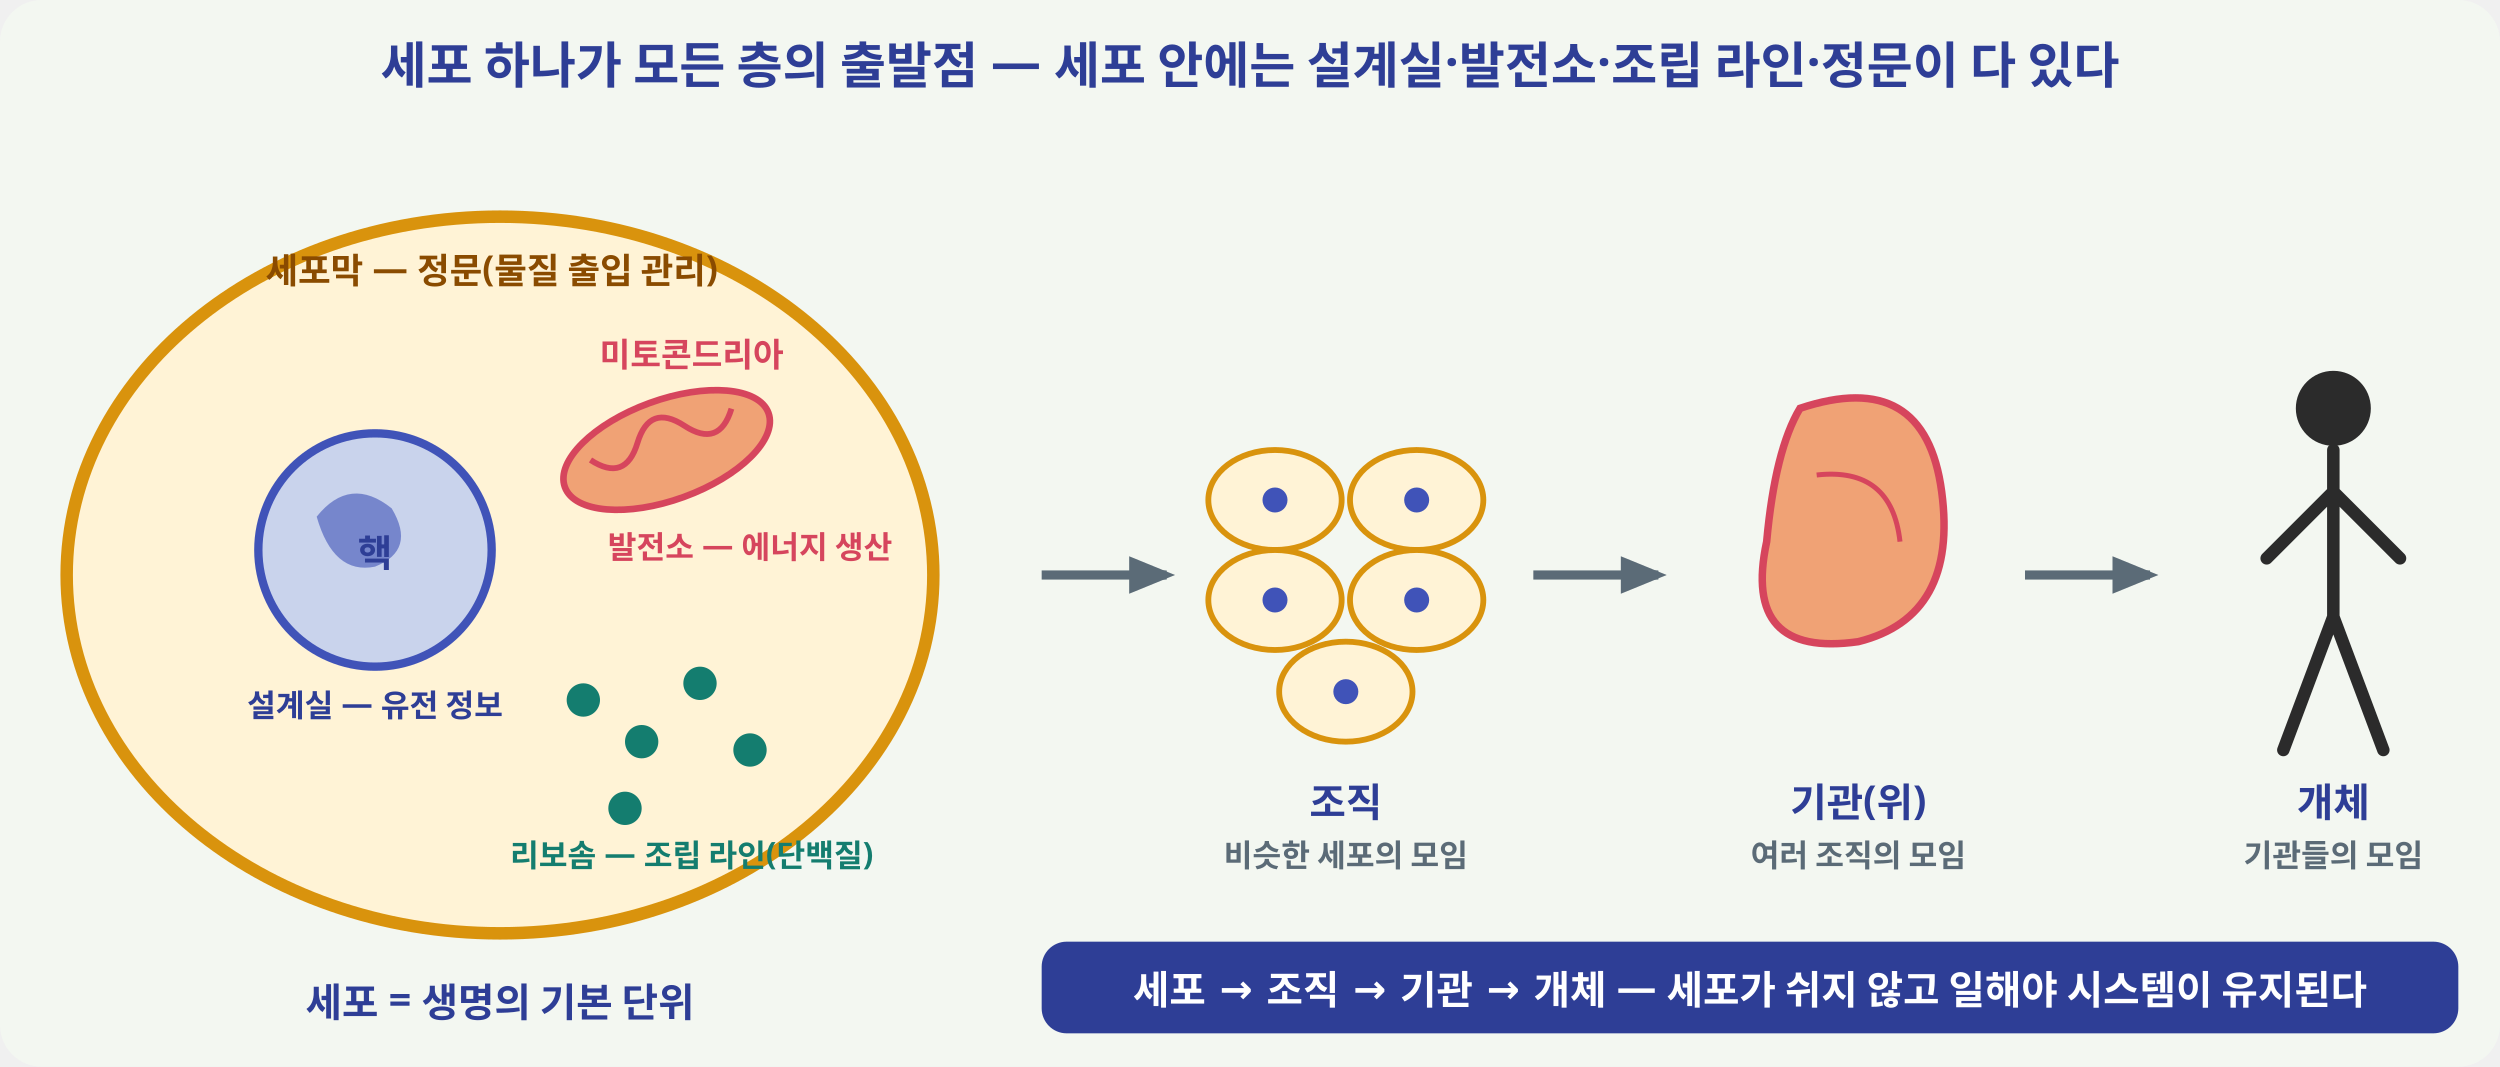
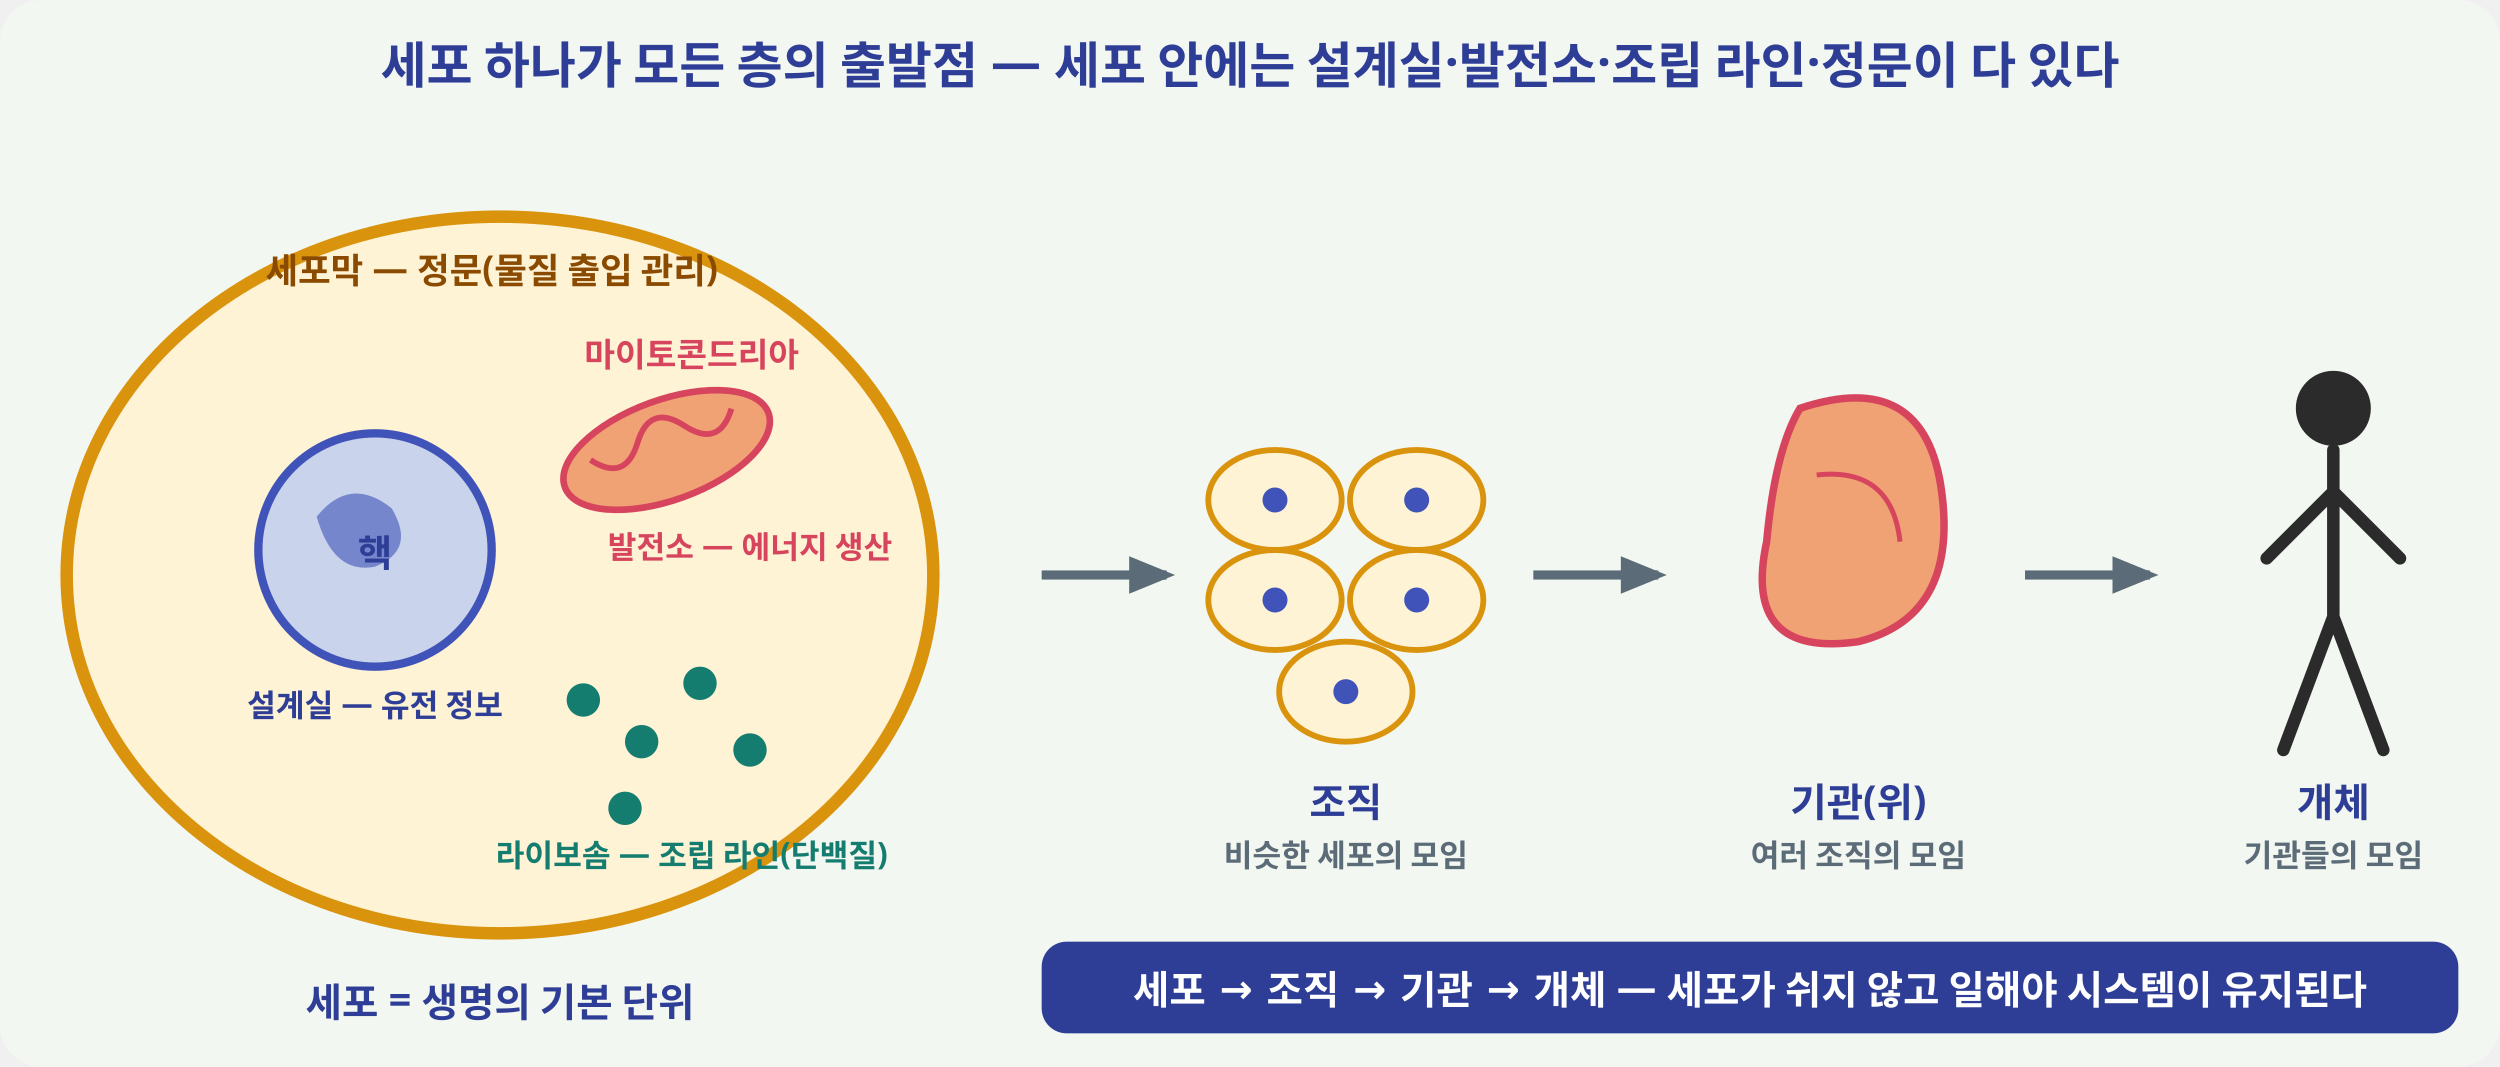
<svg width="600" height="256" viewBox="0 0 600 256" font-family="PC Sans">
  <defs>
    <marker id="axP-1305-01" markerUnits="userSpaceOnUse" markerWidth="11" markerHeight="9" refX="9" refY="4.5" orient="auto">
      <path d="M0,0 L11,4.5 L0,9 Z" fill="#5B6B77" />
    </marker>
  </defs>
  <rect width="600" height="256" rx="10" fill="#F3F7F1" />
  <text x="300" y="20" text-anchor="middle" font-size="12" font-weight="900" fill="#2E3E96">세포 하나가 모든 층의 출발점 — 세포 안에는 설계실·발전소·조립 라인·정문이 다 있다</text>
  <g transform="translate(120,138)">
    <ellipse rx="104" ry="86" fill="#FFF3D6" stroke="#D9930D" stroke-width="3" />
    <text x="-2" y="-70" text-anchor="middle" font-size="8.5" font-weight="900" fill="#8A4B00">세포막 — 정문(물질 출입 관리)</text>
    <circle cx="-30" cy="-6" r="28" fill="#C9D3EC" stroke="#4053B8" stroke-width="2" />
    <path d="M-44,-14 q8,-10 18,-2 q6,10 -4,14 q-10,2 -14,-12 z" fill="#4053B8" opacity="0.6" />
    <text x="-30" y="-2" text-anchor="middle" font-size="9" font-weight="900" fill="#2E3E96">핵</text>
    <text x="-30" y="34" text-anchor="middle" font-size="7.5" font-weight="800" fill="#2E3E96">설계실 — 유전 정보</text>
    <g transform="translate(40,-30) rotate(-20)">
      <ellipse rx="26" ry="12" fill="#F0A275" stroke="#D6455D" stroke-width="1.6" />
      <path d="M-18,-4 q6,8 12,0 q6,-8 12,0 q6,8 12,0" stroke="#D6455D" stroke-width="1.4" fill="none" />
    </g>
-     <text x="46" y="-50" text-anchor="middle" font-size="8" font-weight="900" fill="#D6455D">미토콘드리아</text>
+     <text x="46" y="-50" text-anchor="middle" font-size="8" font-weight="900" fill="#D6455D">마이토콘드리아</text>
    <text x="60" y="-4" text-anchor="middle" font-size="7.5" font-weight="800" fill="#D6455D">발전소 — 에너지 생산</text>
    <g fill="#147D6F">
      <circle cx="20" cy="30" r="4" />
      <circle cx="34" cy="40" r="4" />
      <circle cx="48" cy="26" r="4" />
      <circle cx="60" cy="42" r="4" />
      <circle cx="30" cy="56" r="4" />
    </g>
-     <text x="46" y="70" text-anchor="middle" font-size="7.5" font-weight="800" fill="#147D6F">리보솜 — 조립 라인(단백질)</text>
+     <text x="46" y="70" text-anchor="middle" font-size="7.5" font-weight="800" fill="#147D6F">라이보솜 — 조립 라인(단백질)</text>
  </g>
  <text x="120" y="244" text-anchor="middle" font-size="9.5" font-weight="900" fill="#2E3E96">세포 = 생명의 기본 단위</text>
  <g transform="translate(250,0)">
    <path d="M0,138 H30" stroke="#5B6B77" stroke-width="2.2" fill="none" marker-end="url(#axP-1305-01)" />
    <g transform="translate(76,138)">
      <g fill="#FFF3D6" stroke="#D9930D" stroke-width="1.4">
        <ellipse cx="-20" cy="-18" rx="16" ry="12" />
        <ellipse cx="14" cy="-18" rx="16" ry="12" />
        <ellipse cx="-20" cy="6" rx="16" ry="12" />
        <ellipse cx="14" cy="6" rx="16" ry="12" />
        <ellipse cx="-3" cy="28" rx="16" ry="12" />
      </g>
      <g fill="#4053B8">
        <circle cx="-20" cy="-18" r="3" />
        <circle cx="14" cy="-18" r="3" />
        <circle cx="-20" cy="6" r="3" />
        <circle cx="14" cy="6" r="3" />
        <circle cx="-3" cy="28" r="3" />
      </g>
      <text x="-3" y="58" text-anchor="middle" font-size="9.5" font-weight="900" fill="#2E3E96">조직</text>
      <text x="-3" y="70" text-anchor="middle" font-size="7.5" font-weight="700" fill="#5B6B77">비슷한 세포의 모임</text>
    </g>
    <path d="M118,138 H148" stroke="#5B6B77" stroke-width="2.2" fill="none" marker-end="url(#axP-1305-01)" />
    <g transform="translate(196,138)">
      <path d="M-14,-40 q30,-10 34,20 q4,30 -20,36 q-28,4 -22,-24 q2,-22 8,-32 z" fill="#F0A275" stroke="#D6455D" stroke-width="1.8" />
      <path d="M-10,-24 q18,-2 20,16" stroke="#D6455D" stroke-width="1.2" fill="none" />
      <text x="0" y="58" text-anchor="middle" font-size="9.5" font-weight="900" fill="#2E3E96">기관(위)</text>
      <text x="0" y="70" text-anchor="middle" font-size="7.5" font-weight="700" fill="#5B6B77">여러 조직의 모임</text>
    </g>
    <path d="M236,138 H266" stroke="#5B6B77" stroke-width="2.2" fill="none" marker-end="url(#axP-1305-01)" />
    <g transform="translate(310,138)" stroke="#2B2B2B" stroke-width="3" stroke-linecap="round" stroke-linejoin="round" fill="none">
      <circle cy="-40" r="9" fill="#2B2B2B" stroke="none" />
      <path d="M0,-30 v40 M0,10 l-12,32 M0,10 l12,32 M0,-20 l-16,16 M0,-20 l16,16" />
    </g>
    <text x="310" y="196" text-anchor="middle" font-size="9.5" font-weight="900" fill="#2E3E96">개체</text>
    <text x="310" y="208" text-anchor="middle" font-size="7.5" font-weight="700" fill="#5B6B77">기관들의 모임</text>
  </g>
  <rect x="250" y="226" width="340" height="22" rx="6" fill="#2E3E96" />
  <text x="420" y="241" text-anchor="middle" font-size="9.5" font-weight="900" fill="#FFF">세포 → 조직 → 기관 → 개체 — 세포가 쉬지 않고 일해야 시스템이 유지된다</text>
</svg>
